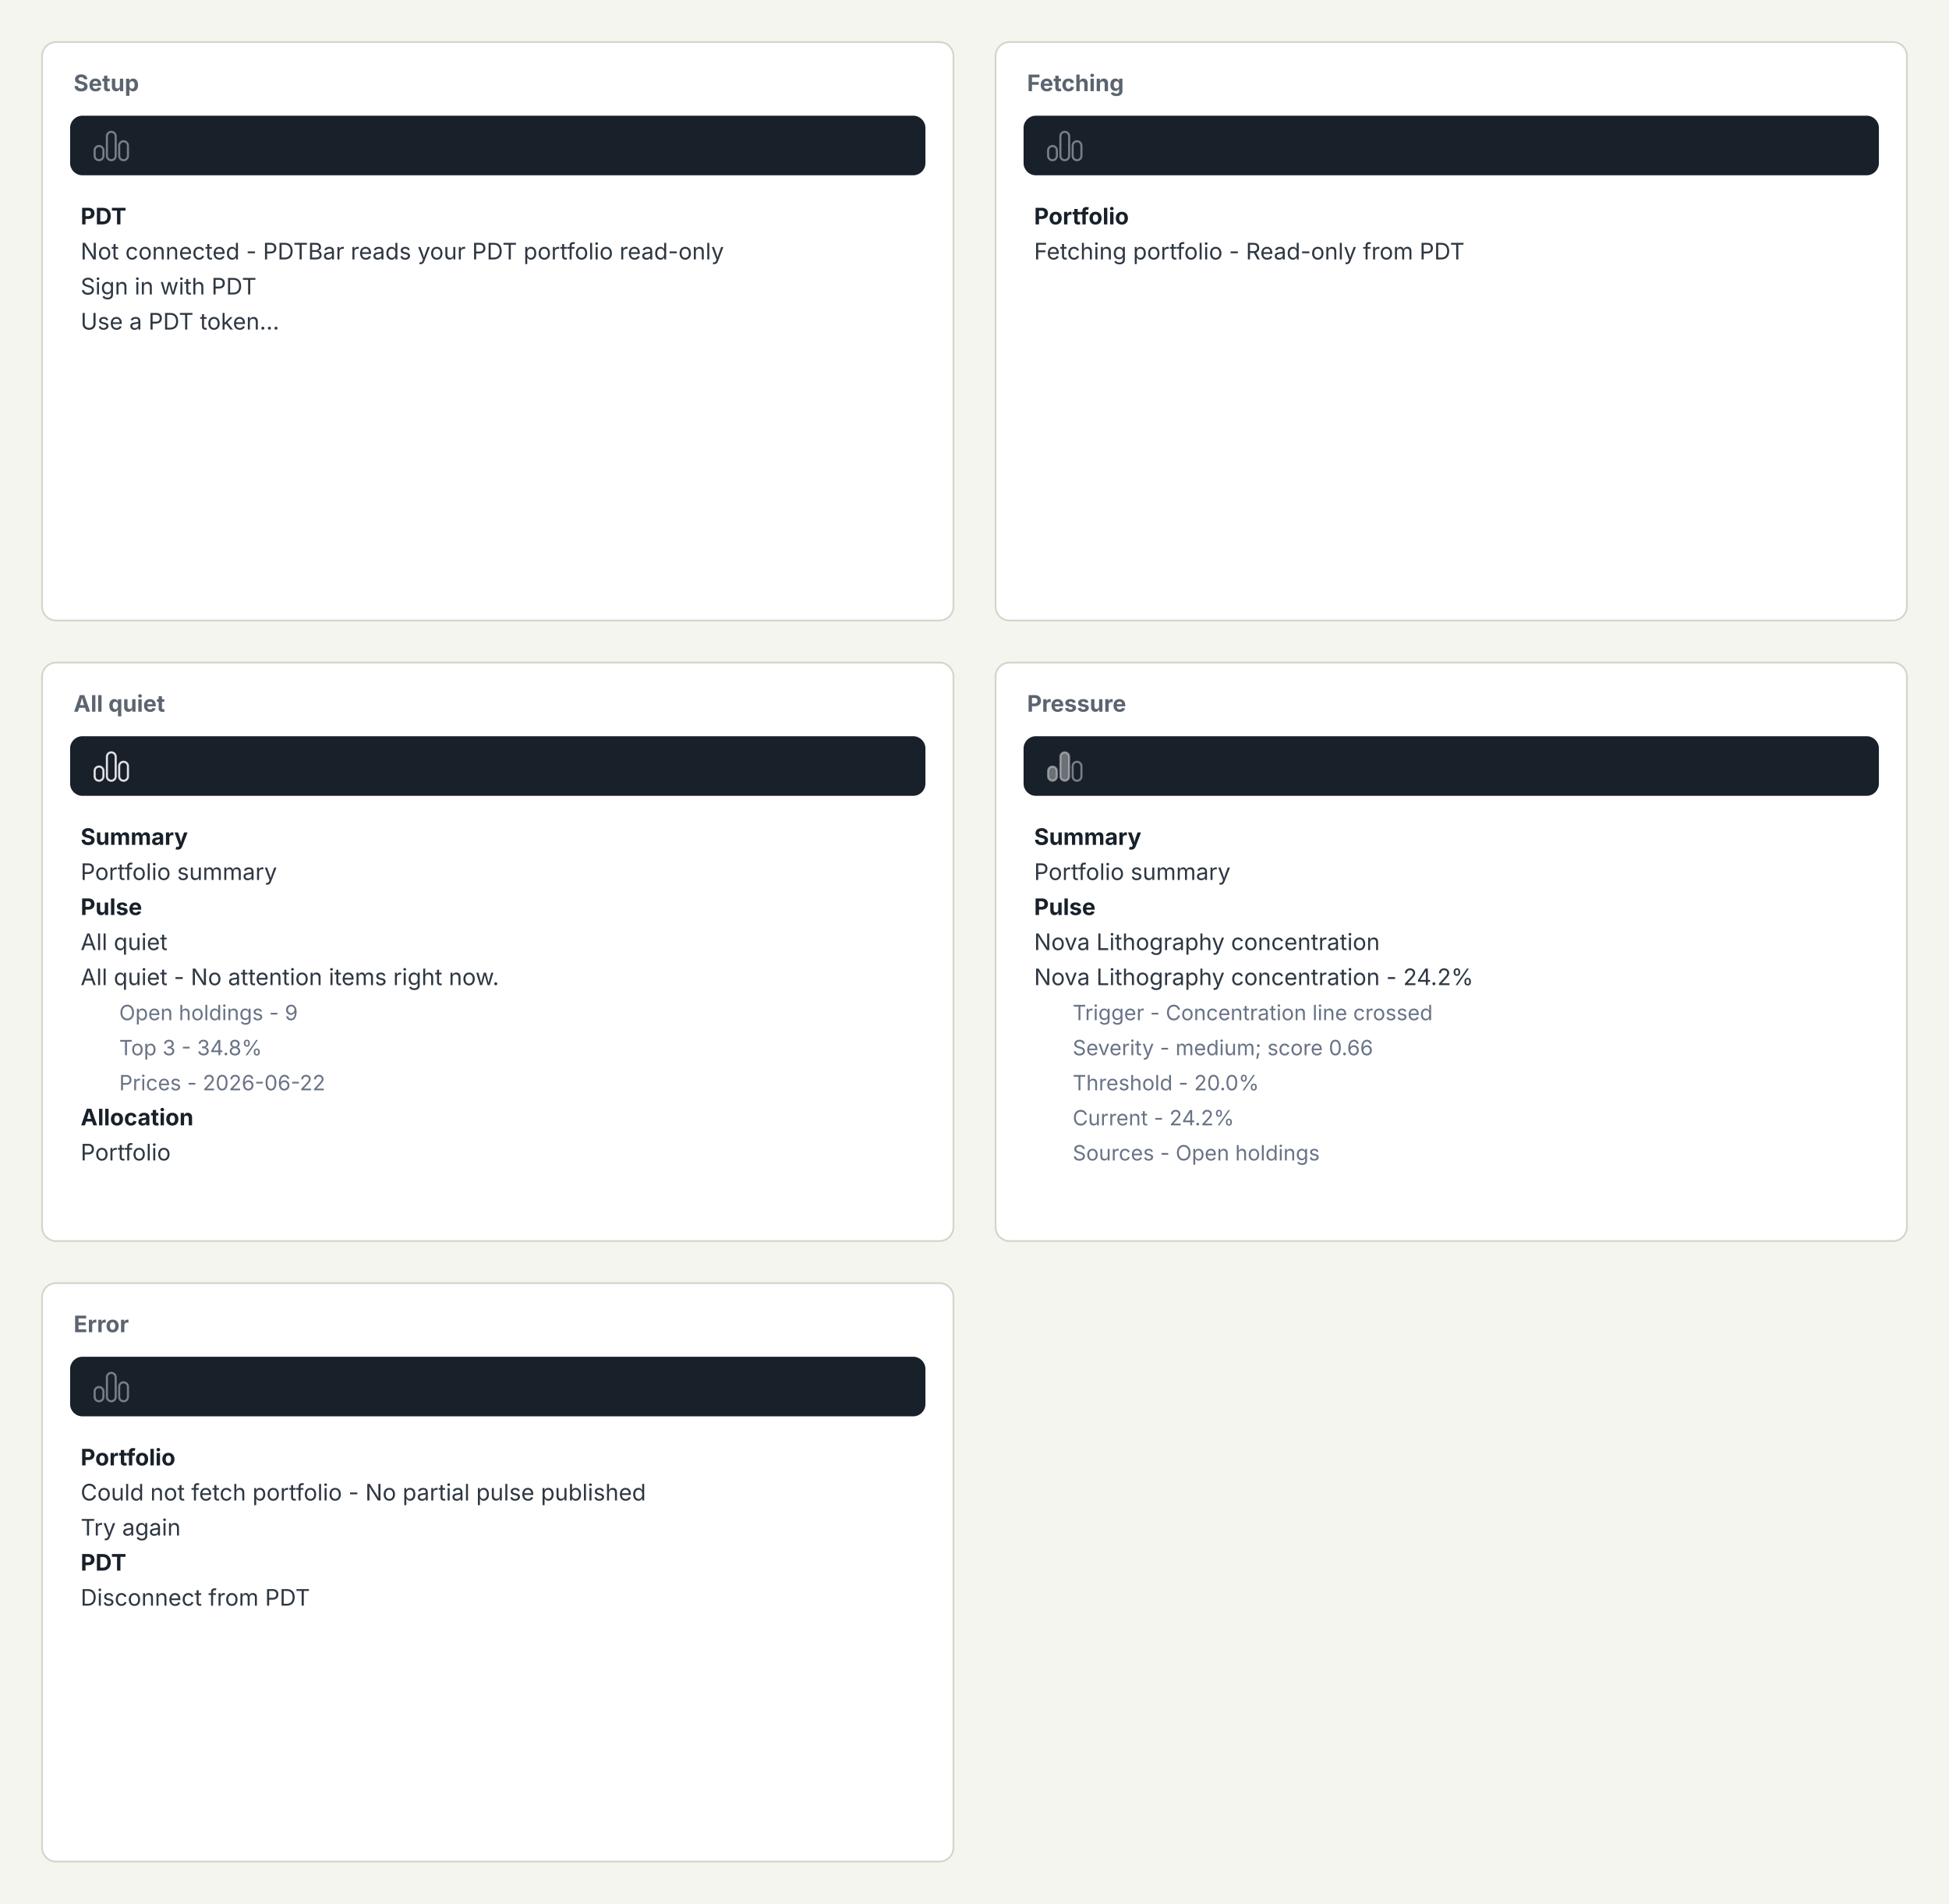
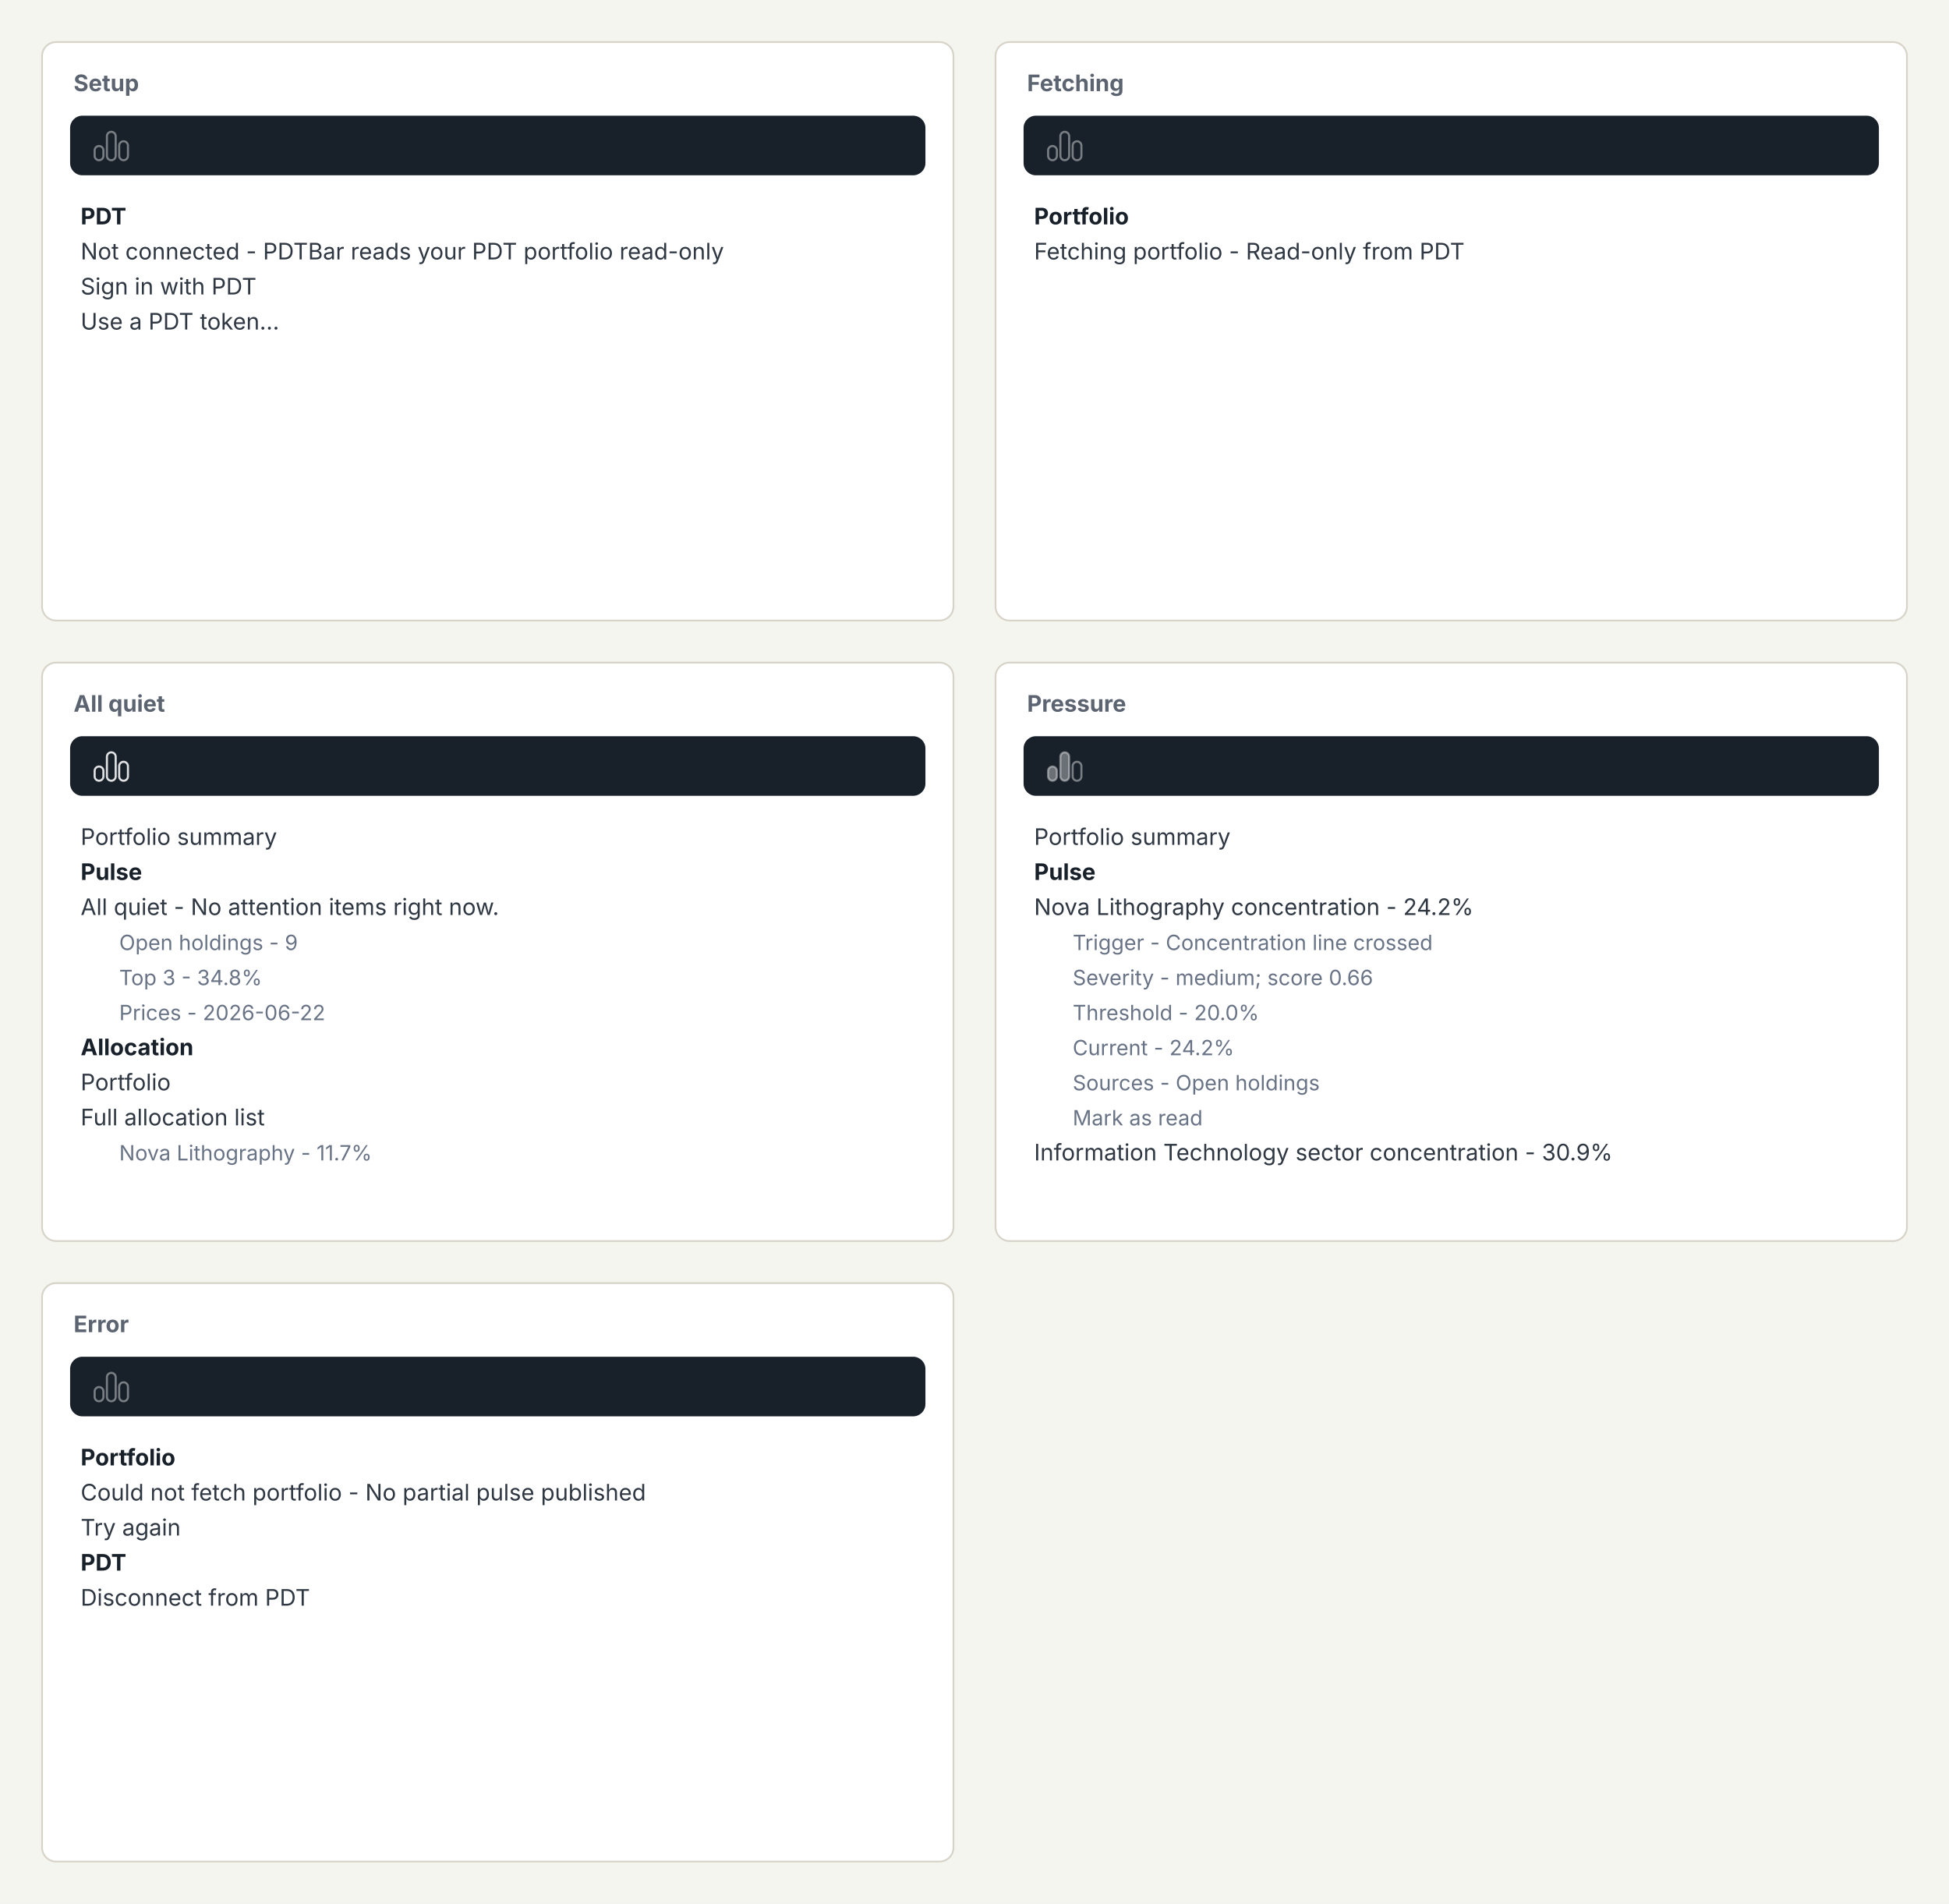
<svg xmlns="http://www.w3.org/2000/svg" width="1112" height="1086" viewBox="0 0 1112 1086">
  <rect width="100%" height="100%" fill="#f5f5f0" />
  <g>
    <rect x="24" y="24" width="520" height="330" rx="8" class="card" />
    <text x="42" y="52" class="label">Setup</text>
    <rect x="40" y="66" width="488" height="34" rx="7" class="status" />
    <g>
      <rect x="54.00" y="83.30" width="5.00" height="8.10" rx="2.50" fill="none" stroke="#ffffff" stroke-width="1.20" opacity="0.42" />
      <rect x="61.00" y="75.20" width="5.00" height="16.20" rx="2.50" fill="none" stroke="#ffffff" stroke-width="1.20" opacity="0.42" />
      <rect x="68.00" y="80.59" width="5.00" height="10.81" rx="2.50" fill="none" stroke="#ffffff" stroke-width="1.20" opacity="0.42" />
    </g>
    <text x="46" y="128" class="section">PDT</text>
    <text x="46" y="148" class="row">Not connected - PDTBar reads your PDT portfolio read-only</text>
    <text x="46" y="168" class="row">Sign in with PDT</text>
    <text x="46" y="188" class="row">Use a PDT token…</text>
  </g>
  <g>
    <rect x="568" y="24" width="520" height="330" rx="8" class="card" />
    <text x="586" y="52" class="label">Fetching</text>
    <rect x="584" y="66" width="488" height="34" rx="7" class="status" />
    <g>
      <rect x="598.00" y="83.30" width="5.00" height="8.10" rx="2.50" fill="none" stroke="#ffffff" stroke-width="1.20" opacity="0.42" />
      <rect x="605.00" y="75.20" width="5.00" height="16.20" rx="2.50" fill="none" stroke="#ffffff" stroke-width="1.20" opacity="0.42" />
      <rect x="612.00" y="80.59" width="5.00" height="10.81" rx="2.50" fill="none" stroke="#ffffff" stroke-width="1.20" opacity="0.42" />
    </g>
    <text x="590" y="128" class="section">Portfolio</text>
    <text x="590" y="148" class="row">Fetching portfolio - Read-only from PDT</text>
  </g>
  <g>
    <rect x="24" y="378" width="520" height="330" rx="8" class="card" />
    <text x="42" y="406" class="label">All quiet</text>
    <rect x="40" y="420" width="488" height="34" rx="7" class="status" />
    <g>
      <rect x="54.00" y="437.30" width="5.00" height="8.10" rx="2.50" fill="none" stroke="#ffffff" stroke-width="1.20" opacity="0.86" />
      <rect x="61.00" y="429.20" width="5.00" height="16.20" rx="2.50" fill="none" stroke="#ffffff" stroke-width="1.20" opacity="0.86" />
      <rect x="68.00" y="434.59" width="5.00" height="10.81" rx="2.50" fill="none" stroke="#ffffff" stroke-width="1.20" opacity="0.86" />
    </g>
-     <text x="46" y="482" class="section">Summary</text>
-     <text x="46" y="502" class="row">Portfolio summary</text>
-     <text x="46" y="522" class="section">Pulse</text>
-     <text x="46" y="542" class="row">All quiet</text>
-     <text x="46" y="562" class="row">All quiet - No attention items right now.</text>
-     <text x="68" y="582" class="child">Open holdings - 9</text>
-     <text x="68" y="602" class="child">Top 3 - 34.8%</text>
-     <text x="68" y="622" class="child">Prices - 2026-06-22</text>
-     <text x="46" y="642" class="section">Allocation</text>
-     <text x="46" y="662" class="row">Portfolio</text>
+     <text x="46" y="482" class="row">Portfolio summary</text>
+     <text x="46" y="502" class="section">Pulse</text>
+     <text x="46" y="522" class="row">All quiet - No attention items right now.</text>
+     <text x="68" y="542" class="child">Open holdings - 9</text>
+     <text x="68" y="562" class="child">Top 3 - 34.8%</text>
+     <text x="68" y="582" class="child">Prices - 2026-06-22</text>
+     <text x="46" y="602" class="section">Allocation</text>
+     <text x="46" y="622" class="row">Portfolio</text>
+     <text x="46" y="642" class="row">Full allocation list</text>
+     <text x="68" y="662" class="child">Nova Lithography - 11.7%</text>
  </g>
  <g>
    <rect x="568" y="378" width="520" height="330" rx="8" class="card" />
    <text x="586" y="406" class="label">Pressure</text>
    <rect x="584" y="420" width="488" height="34" rx="7" class="status" />
    <g>
      <rect x="598.00" y="437.30" width="5.00" height="8.10" rx="2.50" fill="#ffffff" opacity="0.36" />
      <rect x="598.00" y="437.30" width="5.00" height="8.10" rx="2.50" fill="none" stroke="#ffffff" stroke-width="1.20" opacity="0.42" />
      <rect x="605.00" y="429.20" width="5.00" height="16.20" rx="2.50" fill="#ffffff" opacity="0.36" />
      <rect x="605.00" y="429.20" width="5.00" height="16.20" rx="2.50" fill="none" stroke="#ffffff" stroke-width="1.20" opacity="0.42" />
      <rect x="612.00" y="434.59" width="5.00" height="10.81" rx="2.50" fill="none" stroke="#ffffff" stroke-width="1.20" opacity="0.42" />
    </g>
-     <text x="590" y="482" class="section">Summary</text>
-     <text x="590" y="502" class="row">Portfolio summary</text>
-     <text x="590" y="522" class="section">Pulse</text>
-     <text x="590" y="542" class="row">Nova Lithography concentration</text>
-     <text x="590" y="562" class="row">Nova Lithography concentration - 24.2%</text>
-     <text x="612" y="582" class="child">Trigger - Concentration line crossed</text>
-     <text x="612" y="602" class="child">Severity - medium; score 0.66</text>
-     <text x="612" y="622" class="child">Threshold - 20.0%</text>
-     <text x="612" y="642" class="child">Current - 24.2%</text>
-     <text x="612" y="662" class="child">Sources - Open holdings</text>
+     <text x="590" y="482" class="row">Portfolio summary</text>
+     <text x="590" y="502" class="section">Pulse</text>
+     <text x="590" y="522" class="row">Nova Lithography concentration - 24.2%</text>
+     <text x="612" y="542" class="child">Trigger - Concentration line crossed</text>
+     <text x="612" y="562" class="child">Severity - medium; score 0.66</text>
+     <text x="612" y="582" class="child">Threshold - 20.0%</text>
+     <text x="612" y="602" class="child">Current - 24.2%</text>
+     <text x="612" y="622" class="child">Sources - Open holdings</text>
+     <text x="612" y="642" class="child">Mark as read</text>
+     <text x="590" y="662" class="row">Information Technology sector concentration - 30.9%</text>
  </g>
  <g>
    <rect x="24" y="732" width="520" height="330" rx="8" class="card" />
    <text x="42" y="760" class="label">Error</text>
    <rect x="40" y="774" width="488" height="34" rx="7" class="status" />
    <g>
      <rect x="54.00" y="791.30" width="5.00" height="8.10" rx="2.50" fill="none" stroke="#ffffff" stroke-width="1.20" opacity="0.42" />
      <rect x="61.00" y="783.20" width="5.00" height="16.20" rx="2.50" fill="none" stroke="#ffffff" stroke-width="1.20" opacity="0.42" />
      <rect x="68.00" y="788.59" width="5.00" height="10.81" rx="2.50" fill="none" stroke="#ffffff" stroke-width="1.20" opacity="0.42" />
    </g>
    <text x="46" y="836" class="section">Portfolio</text>
    <text x="46" y="856" class="row">Could not fetch portfolio - No partial pulse published</text>
    <text x="46" y="876" class="row">Try again</text>
    <text x="46" y="896" class="section">PDT</text>
    <text x="46" y="916" class="row">Disconnect from PDT</text>
  </g>
  <style>
    .card { fill: #ffffff; stroke: #d7d3c8; }
    .status { fill: #18202a; }
    .label { font: 700 13px -apple-system, BlinkMacSystemFont, sans-serif; fill: #5b6470; }
    .section { font: 700 13px -apple-system, BlinkMacSystemFont, sans-serif; fill: #18202a; }
    .row { font: 13px -apple-system, BlinkMacSystemFont, sans-serif; fill: #2e3742; }
    .child { font: 12px -apple-system, BlinkMacSystemFont, sans-serif; fill: #697386; }
  </style>
</svg>
